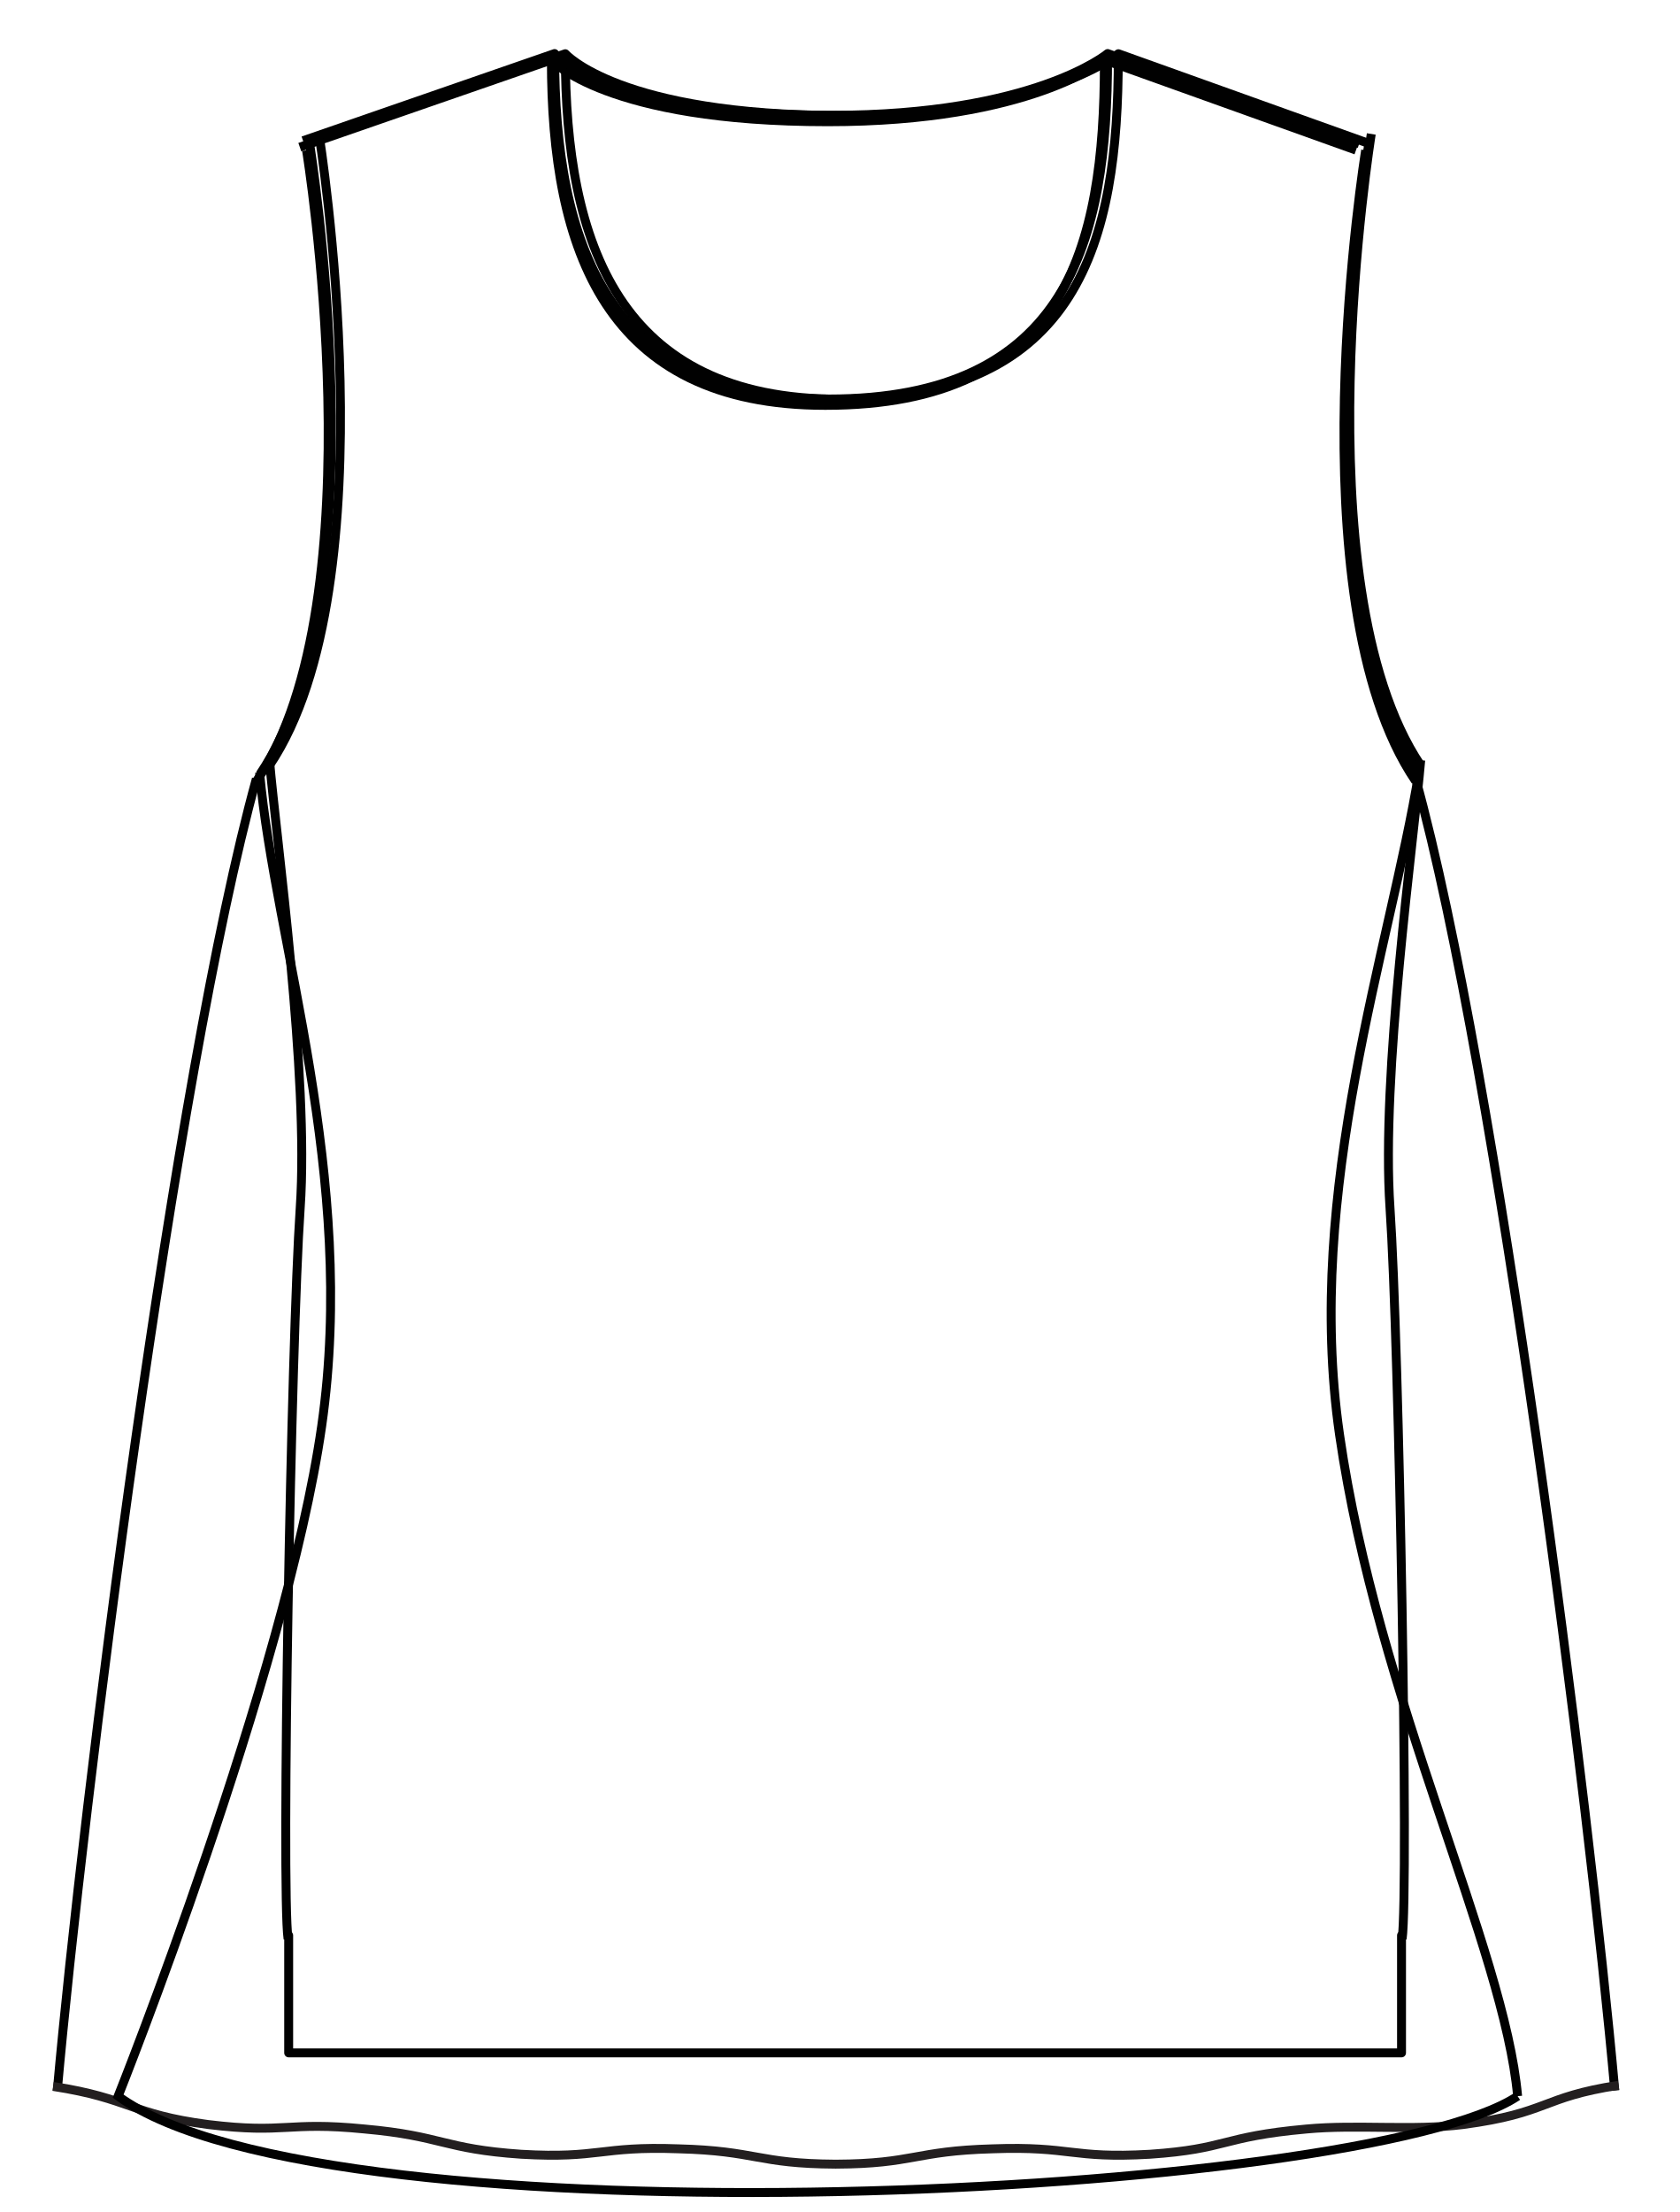
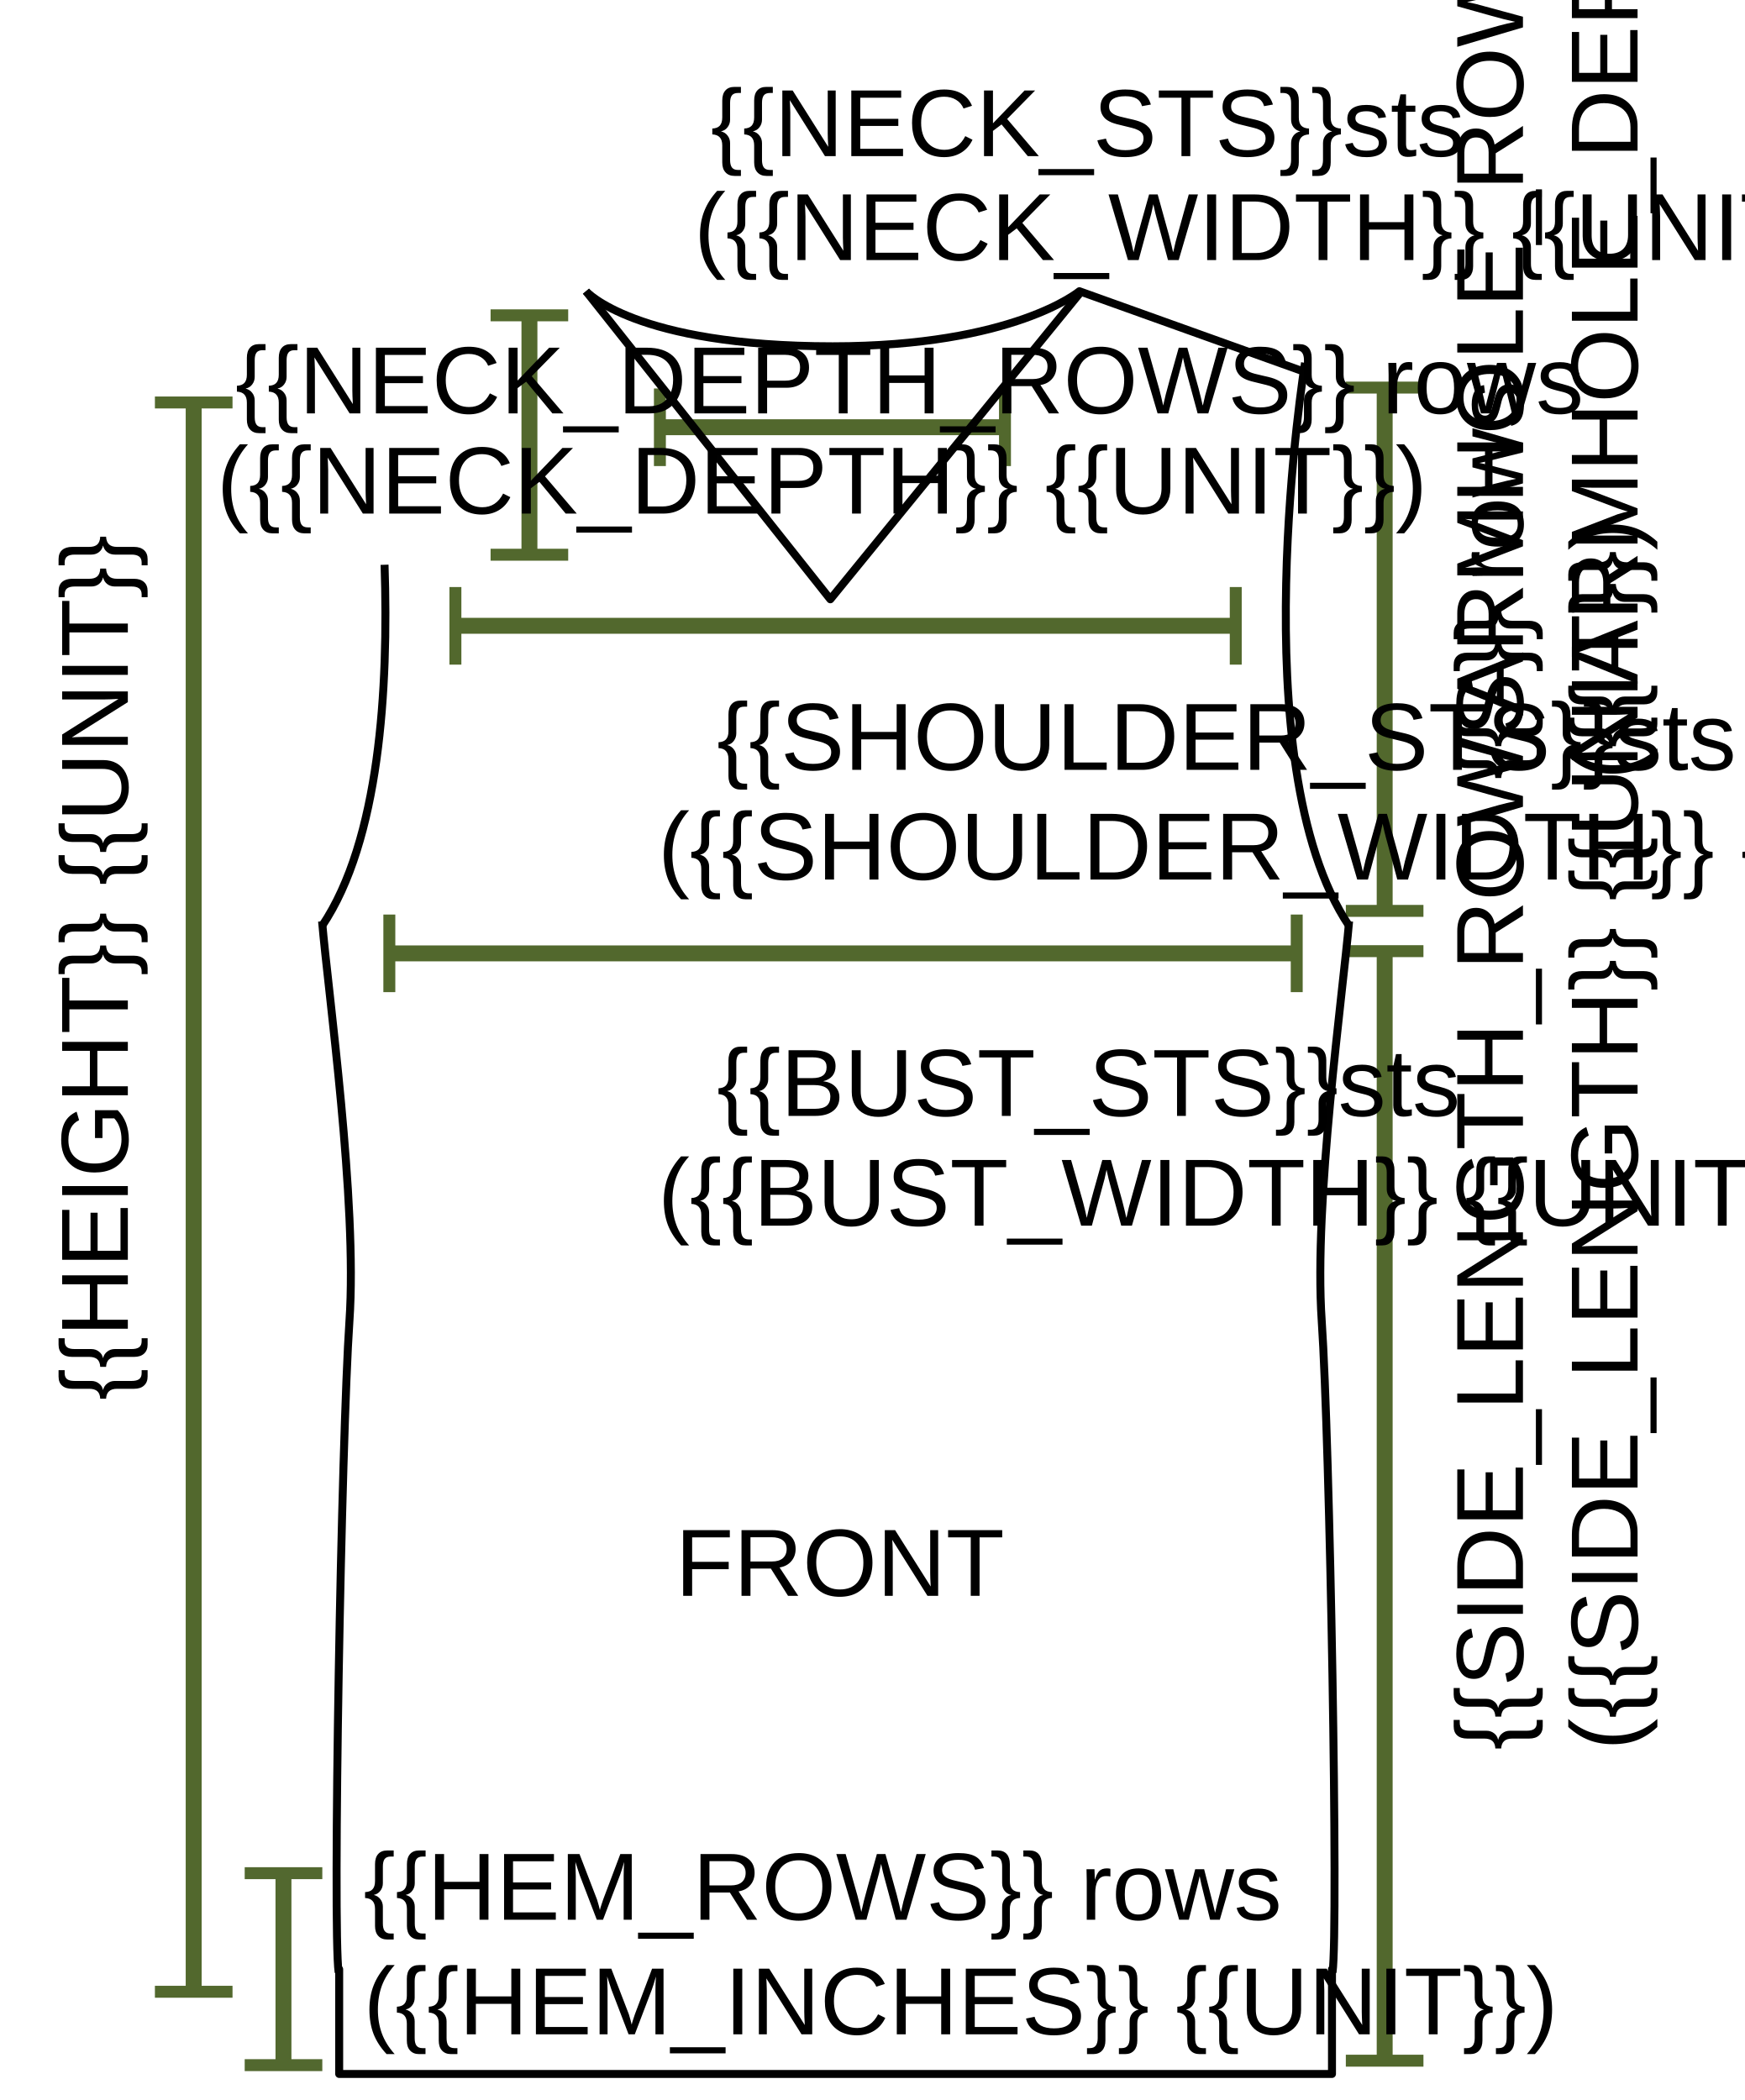
- <svg xmlns="http://www.w3.org/2000/svg" id="shape" width="188.26" height="247.85" viewBox="0 0 188.26 247.85">
-   <path d="M28.73,87.26c-9.19,33.25-19.46,115.09-22.31,146.98" fill="none" stroke="#010101" />
-   <path d="M158.65,87.26c9.19,33.25,19.46,115.09,22.31,146.98" fill="none" stroke="#010101" />
-   <path d="M34.35,16.84s8.22,50.31-5.58,70.65" fill="none" stroke="#010101" stroke-linejoin="round" />
-   <path d="M153.04,16.84s-8.22,50.31,5.58,70.65" fill="none" stroke="#010101" stroke-linejoin="round" />
-   <path d="M5.95,233.78c8.72,1.35,8.64,3.12,17.38,4.27,8.75,1.07,8.75-.37,17.52.5,8.78.79,8.78,2.23,17.57,2.83,8.79.51,8.8-.93,17.6-.61,8.81.23,8.81,1.67,17.62,1.72,8.81-.04,8.81-1.48,17.61-1.72,8.81-.32,8.81,1.12,17.6.61,8.79-.6,7.9-1.96,17.57-2.83,5.65-.53,11.9.21,17.53-.5,9.63-1.28,8.71-3.06,17.43-4.4" fill="none" stroke="#231f20" />
-   <path d="M61.79,6.71c0,21.33,6.06,38.71,30.7,38.71,26.86,0,31.27-17.71,31.27-38.37" fill="none" stroke="#010101" stroke-linejoin="round" />
-   <path d="M33.6,16.49l28.19-9.77s6.06,6.92,30.98,6.92c22.75,0,31-6.92,31-6.92l28.19,10.1" fill="none" stroke="#010101" stroke-linejoin="round" />
-   <g id="Layer_3">
-     <polyline points="32.35 216.86 32.35 230.02 157.06 230.02 157.06 216.86" fill="none" stroke="#010101" stroke-linecap="round" stroke-linejoin="round" />
-     <path d="M30.2,85.18c.76,8.91,4.46,35.26,3.44,50.19-1.02,14.93-2.13,76.34-1.36,81.88" fill="none" stroke="#010101" />
-     <path d="M159.21,85.18c-.76,8.91-4.46,35.26-3.44,50.19,1.02,14.93,2.12,76.34,1.36,81.88" fill="none" stroke="#010101" />
-     <path d="M35.74,15.01s8.17,50.38-5.54,70.75" fill="none" stroke="#010101" stroke-linejoin="round" />
-     <path d="M153.67,15.01s-8.16,50.38,5.54,70.75" fill="none" stroke="#010101" stroke-linejoin="round" />
-     <path d="M63.35,6.02c0,21.33,6.06,38.71,30.7,38.71,26.86,0,31.27-17.71,31.27-38.37" fill="none" stroke="#010101" stroke-linejoin="round" />
-     <path d="M35.16,15.79l28.19-9.77s6.06,6.92,30.98,6.92c22.75,0,31-6.92,31-6.92l28.19,10.1" fill="none" stroke="#010101" stroke-linejoin="round" />
+ <svg xmlns="http://www.w3.org/2000/svg" id="svg-striaght" width="219.14" height="263.86" viewBox="0 0 219.14 263.86">
+   <line x1="24.33" y1="250.26" x2="24.33" y2="50.57" fill="none" stroke="#52682d" stroke-miterlimit="10" stroke-width="2" />
+   <rect x="19.46" y="249.51" width="9.75" height="1.5" fill="#52682d" />
+   <rect x="19.46" y="49.82" width="9.75" height="1.5" fill="#52682d" />
+   <line x1="48.91" y1="119.79" x2="162.9" y2="119.79" fill="none" stroke="#52682d" stroke-miterlimit="10" stroke-width="2" />
+   <rect x="48.16" y="114.91" width="1.5" height="9.75" fill="#52682d" />
+   <rect x="162.15" y="114.91" width="1.5" height="9.75" fill="#52682d" />
+   <line x1="57.21" y1="78.63" x2="155.24" y2="78.63" fill="none" stroke="#52682d" stroke-miterlimit="10" stroke-width="2" />
+   <rect x="56.46" y="73.76" width="1.5" height="9.75" fill="#52682d" />
+   <rect x="154.49" y="73.76" width="1.5" height="9.75" fill="#52682d" />
+   <line x1="173.95" y1="48.7" x2="173.95" y2="114.45" fill="none" stroke="#52682d" stroke-miterlimit="10" stroke-width="2" />
+   <rect x="169.07" y="47.95" width="9.75" height="1.5" fill="#52682d" />
+   <rect x="169.07" y="113.7" width="9.75" height="1.5" fill="#52682d" />
+   <line x1="173.95" y1="119.51" x2="173.95" y2="258.92" fill="none" stroke="#52682d" stroke-miterlimit="10" stroke-width="2" />
+   <rect x="169.07" y="118.76" width="9.75" height="1.5" fill="#52682d" />
+   <rect x="169.07" y="258.17" width="9.75" height="1.5" fill="#52682d" />
+   <line x1="82.9" y1="53.68" x2="126.25" y2="53.68" fill="none" stroke="#52682d" stroke-miterlimit="10" stroke-width="2" />
+   <rect x="82.15" y="48.81" width="1.5" height="9.75" fill="#52682d" />
+   <rect x="125.5" y="48.81" width="1.5" height="9.75" fill="#52682d" />
+   <line x1="66.51" y1="39.62" x2="66.51" y2="69.7" fill="none" stroke="#52682d" stroke-miterlimit="10" stroke-width="2" />
+   <rect x="61.63" y="38.87" width="9.75" height="1.5" fill="#52682d" />
+   <rect x="61.63" y="68.95" width="9.75" height="1.5" fill="#52682d" />
+   <g id="straight-2">
+     <polyline points="42.61 247.43 42.61 260.59 167.33 260.59 167.33 247.43" fill="none" stroke="#010101" stroke-linecap="round" stroke-linejoin="round" />
+     <path d="M40.46,115.76c.76,8.91,4.46,35.26,3.44,50.19-1.02,14.93-2.13,76.34-1.36,81.88" fill="none" stroke="#010101" />
+     <path d="M169.48,115.76c-.76,8.91-4.46,35.26-3.44,50.19,1.02,14.93,2.12,76.34,1.36,81.88" fill="none" stroke="#010101" />
+     <path d="M48.31,70.96c.52,15.63-.63,34.66-7.85,45.38" fill="none" stroke="#010101" stroke-linejoin="round" />
+     <path d="M163.94,45.59s-8.16,50.38,5.54,70.75" fill="none" stroke="#010101" stroke-linejoin="round" />
+     <path d="M73.61,36.59l30.7,38.71,31.27-38.37" fill="none" stroke="#010101" stroke-linejoin="round" />
+     <path d="M73.62,36.59s6.06,6.92,30.98,6.92c22.75,0,31-6.92,31-6.92l28.19,10.1" fill="none" stroke="#010101" stroke-linejoin="round" />
  </g>
-   <g id="shaped">
-     <path d="M29.09,86.55c1.73,19.05,10.98,45.24,6.96,73.23s-22.81,75.09-22.81,75.09c23.29,17.11,139.72,11.41,156.83,0" fill="none" stroke="#010101" />
-     <path d="M159.01,86.55c-3.19,19.53-12.86,46.75-8.9,74.18,4.3,29.76,18.47,57.55,19.96,74.14" fill="none" stroke="#010101" />
-     <path d="M34.7,16.12s8.22,50.31-5.58,70.65" fill="none" stroke="#010101" stroke-linejoin="round" />
-     <path d="M153.39,16.12s-8.22,50.31,5.58,70.65" fill="none" stroke="#010101" stroke-linejoin="round" />
-     <path d="M62.15,6c0,21.33,6.06,38.71,30.7,38.71,26.86,0,31.27-17.71,31.27-38.37" fill="none" stroke="#010101" stroke-linejoin="round" />
-     <path d="M33.96,15.77l28.19-9.77s6.06,6.92,30.98,6.92c22.75,0,31-6.92,31-6.92l28.19,10.1" fill="none" stroke="#010101" stroke-linejoin="round" />
+   <text transform="translate(16.06 175.95) rotate(-90)" font-family="ArialMT, Arial" font-size="12" isolation="isolate">
+     <tspan x="0" y="0">{{HEIGHT}} {{UNIT}}</tspan>
+   </text>
+   <g isolation="isolate">
+     <text transform="translate(90.06 140.21)" font-family="ArialMT, Arial" font-size="12" isolation="isolate">
+       <tspan x="0" y="0">{{BUST_STS}}sts</tspan>
+     </text>
+   </g>
+   <g isolation="isolate">
+     <text transform="translate(82.65 154)" font-family="ArialMT, Arial" font-size="12" isolation="isolate">
+       <tspan x="0" y="0">({{BUST_WIDTH}} {{UNIT}})</tspan>
+     </text>
+   </g>
+   <g isolation="isolate">
+     <text transform="translate(90.06 96.73)" font-family="ArialMT, Arial" font-size="12" isolation="isolate">
+       <tspan x="0" y="0">{{SHOULDER_STS}}sts</tspan>
+     </text>
+   </g>
+   <g isolation="isolate">
+     <text transform="translate(82.65 110.51)" font-family="ArialMT, Arial" font-size="12" isolation="isolate">
+       <tspan x="0" y="0">({{SHOULDER_WIDTH}} {{UNIT}})</tspan>
+     </text>
+   </g>
+   <g isolation="isolate">
+     <text transform="translate(89.28 19.62)" font-family="ArialMT, Arial" font-size="12" isolation="isolate">
+       <tspan x="0" y="0">{{NECK_STS}}sts</tspan>
+     </text>
+   </g>
+   <g isolation="isolate">
+     <text transform="translate(87.19 32.68)" font-family="ArialMT, Arial" font-size="12" isolation="isolate">
+       <tspan x="0" y="0">({{NECK_WIDTH}} {{UNIT}})</tspan>
+     </text>
+   </g>
+   <g isolation="isolate">
+     <text transform="translate(29.56 51.94)" font-family="ArialMT, Arial" font-size="12" isolation="isolate">
+       <tspan x="0" y="0">{{NECK_DEPTH_ROWS}} rows</tspan>
+     </text>
+   </g>
+   <g isolation="isolate">
+     <text transform="translate(27.23 64.53)" font-family="ArialMT, Arial" font-size="12" isolation="isolate">
+       <tspan x="0" y="0">({{NECK_DEPTH}} {{UNIT}})</tspan>
+     </text>
+   </g>
+   <g isolation="isolate">
+     <text transform="translate(191.32 97.96) rotate(-90)" font-family="ArialMT, Arial" font-size="12" isolation="isolate">
+       <tspan x="0" y="0">{{ARMHOLE_ROWS}} rows</tspan>
+       <tspan x="0" y="14.4">({{ARMHOLE_DEPTH}} {{UNIT}})</tspan>
+     </text>
+   </g>
+   <text transform="translate(84.84 200.51)" font-family="ArialMT, Arial" font-size="12">
+     <tspan x="0" y="0">FRON</tspan>
+     <tspan x="34" y="0" letter-spacing="-.02em">T</tspan>
+   </text>
+   <g isolation="isolate">
+     <text transform="translate(191.32 219.9) rotate(-90)" font-family="ArialMT, Arial" font-size="12" isolation="isolate">
+       <tspan x="0" y="0">{{SIDE_LENGTH_ROWS}} rows</tspan>
+       <tspan x="0" y="14.4">({{SIDE_LENGTH}} {{UNIT}})</tspan>
+     </text>
+   </g>
+   <g id="BUST_STS" isolation="isolate">
+     <text transform="translate(45.66 241.21)" font-family="ArialMT, Arial" font-size="12" isolation="isolate">
+       <tspan x="0" y="0">{{HEM_ROWS}} rows</tspan>
+       <tspan x="0" y="14.4">({{HEM_INCHES}} {{UNIT}})</tspan>
+     </text>
+   </g>
+   <g id="BUST_LINE">
+     <line x1="35.61" y1="259.48" x2="35.61" y2="235.36" fill="none" stroke="#52682f" stroke-miterlimit="10" stroke-width="2" />
+     <rect x="30.74" y="258.73" width="9.75" height="1.5" fill="#52682f" />
+     <rect x="30.74" y="234.61" width="9.75" height="1.5" fill="#52682f" />
  </g>
</svg>
